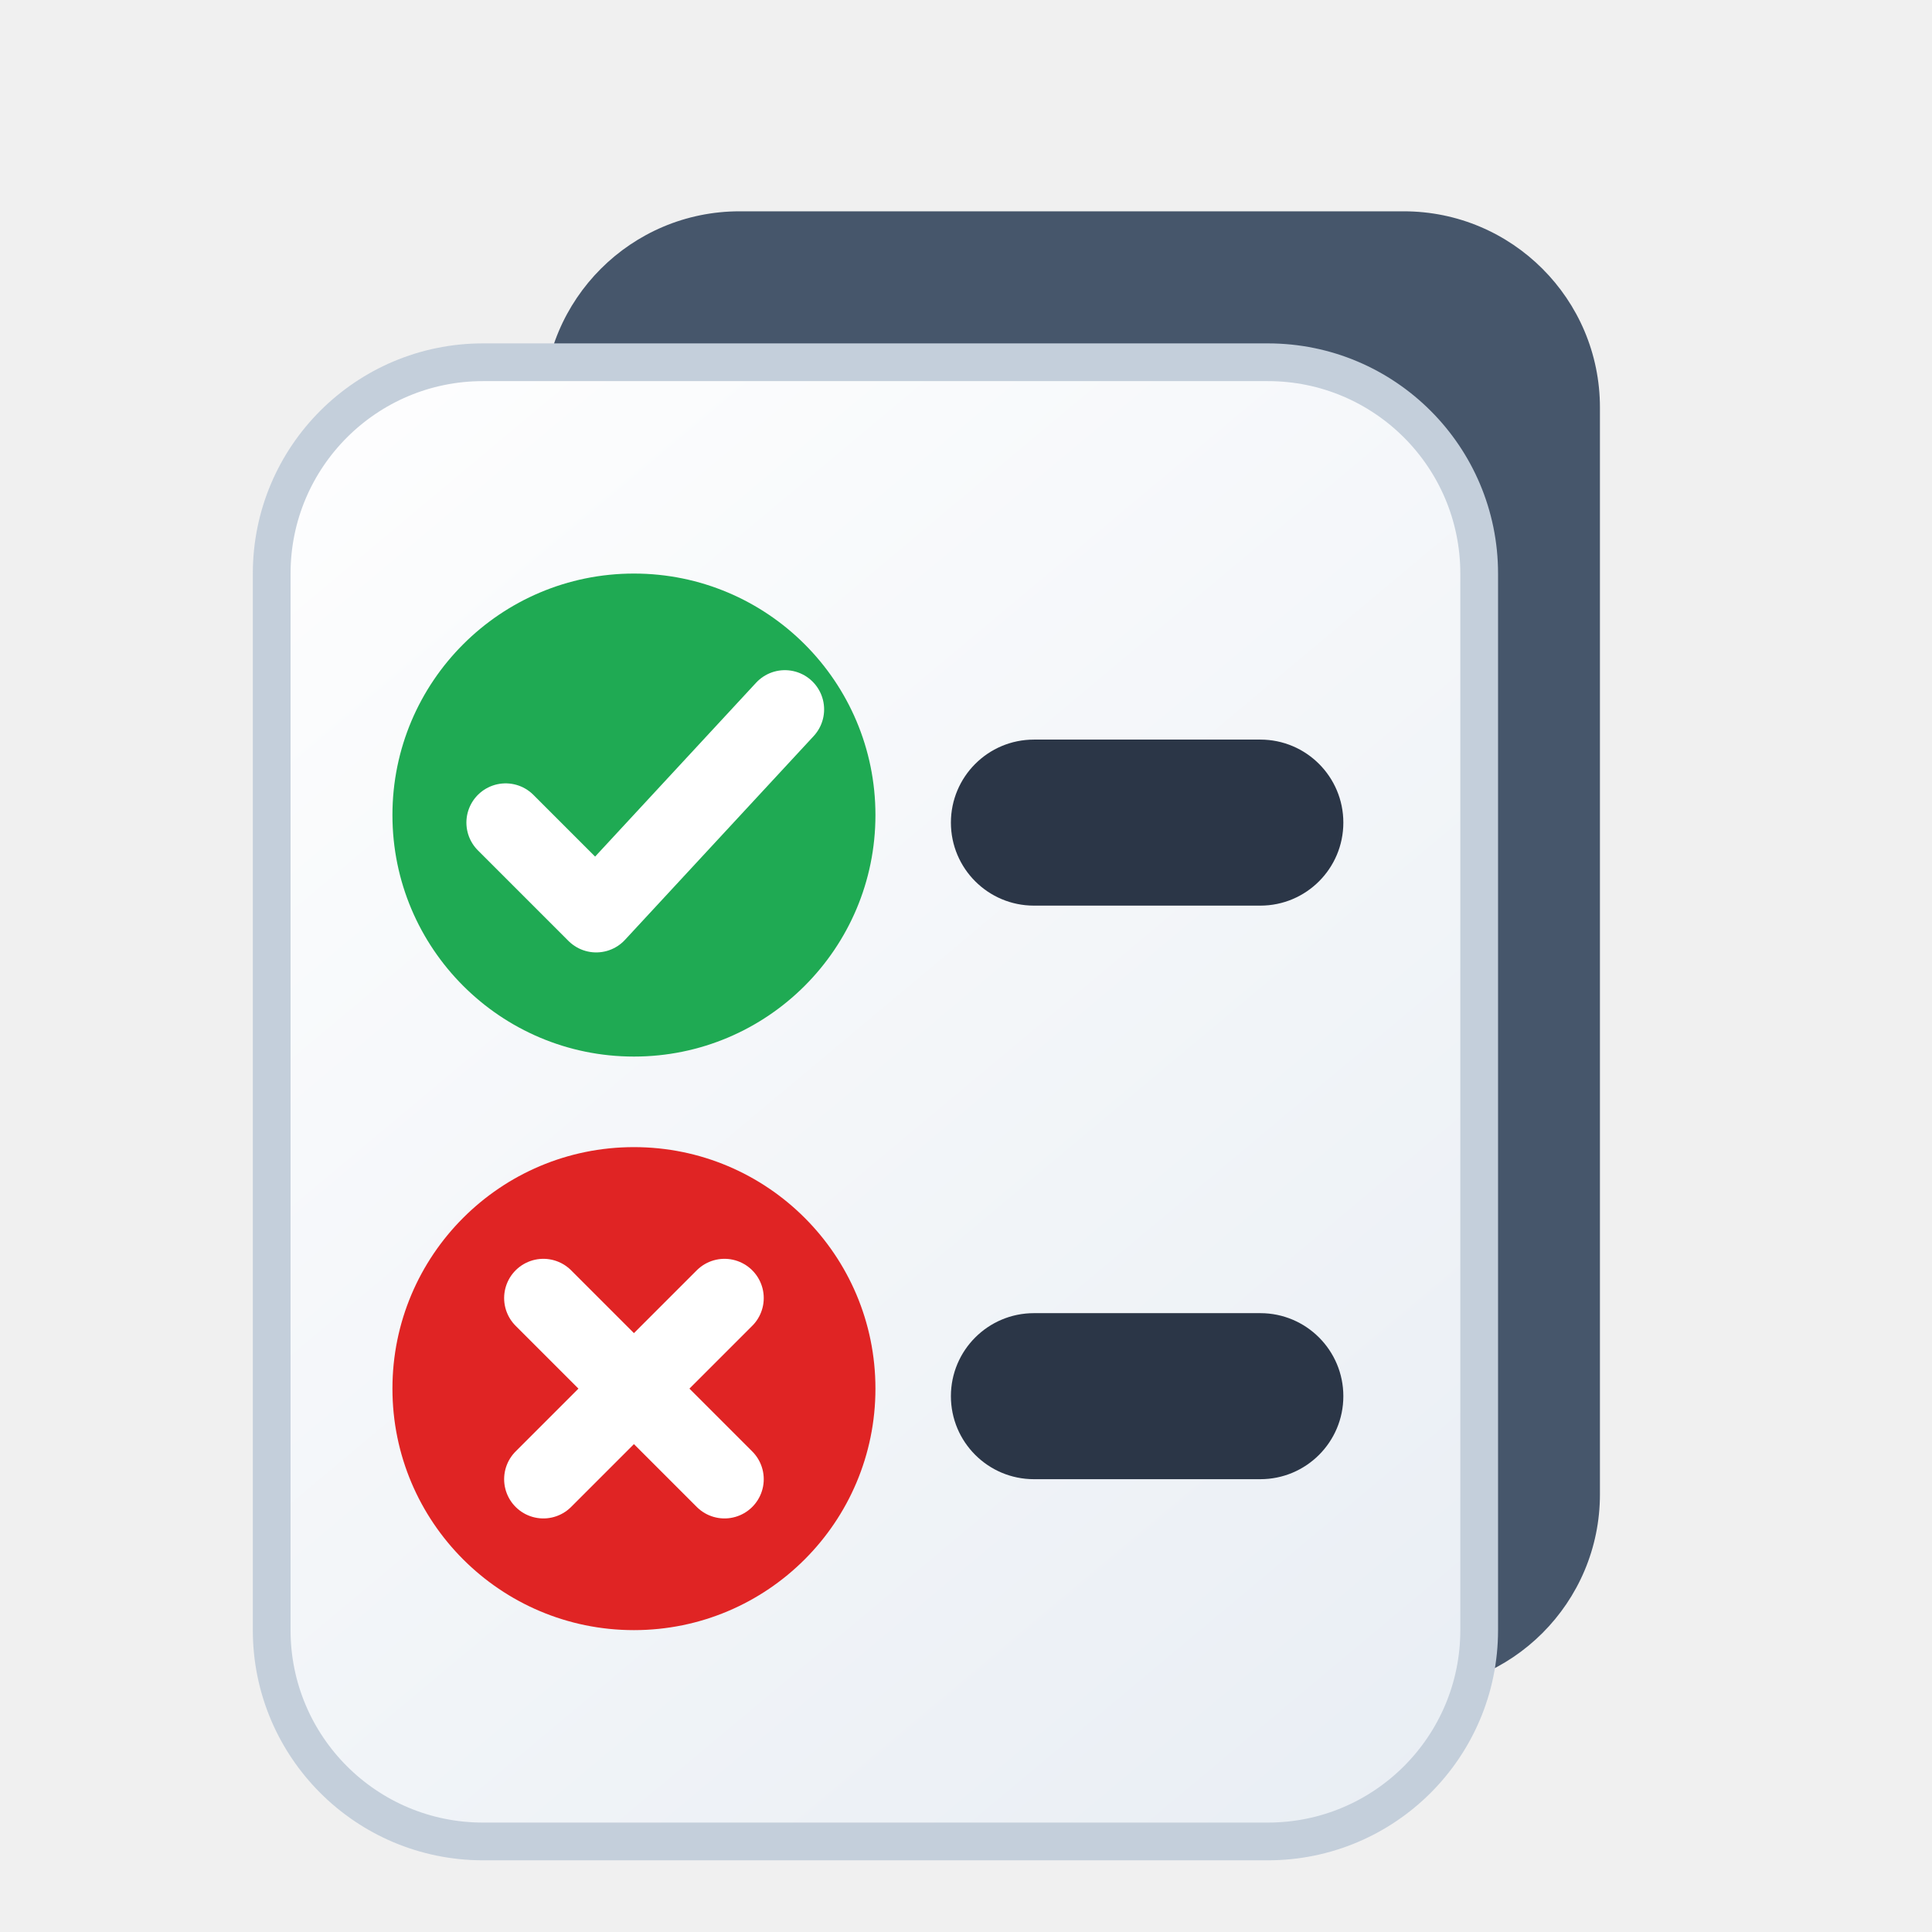
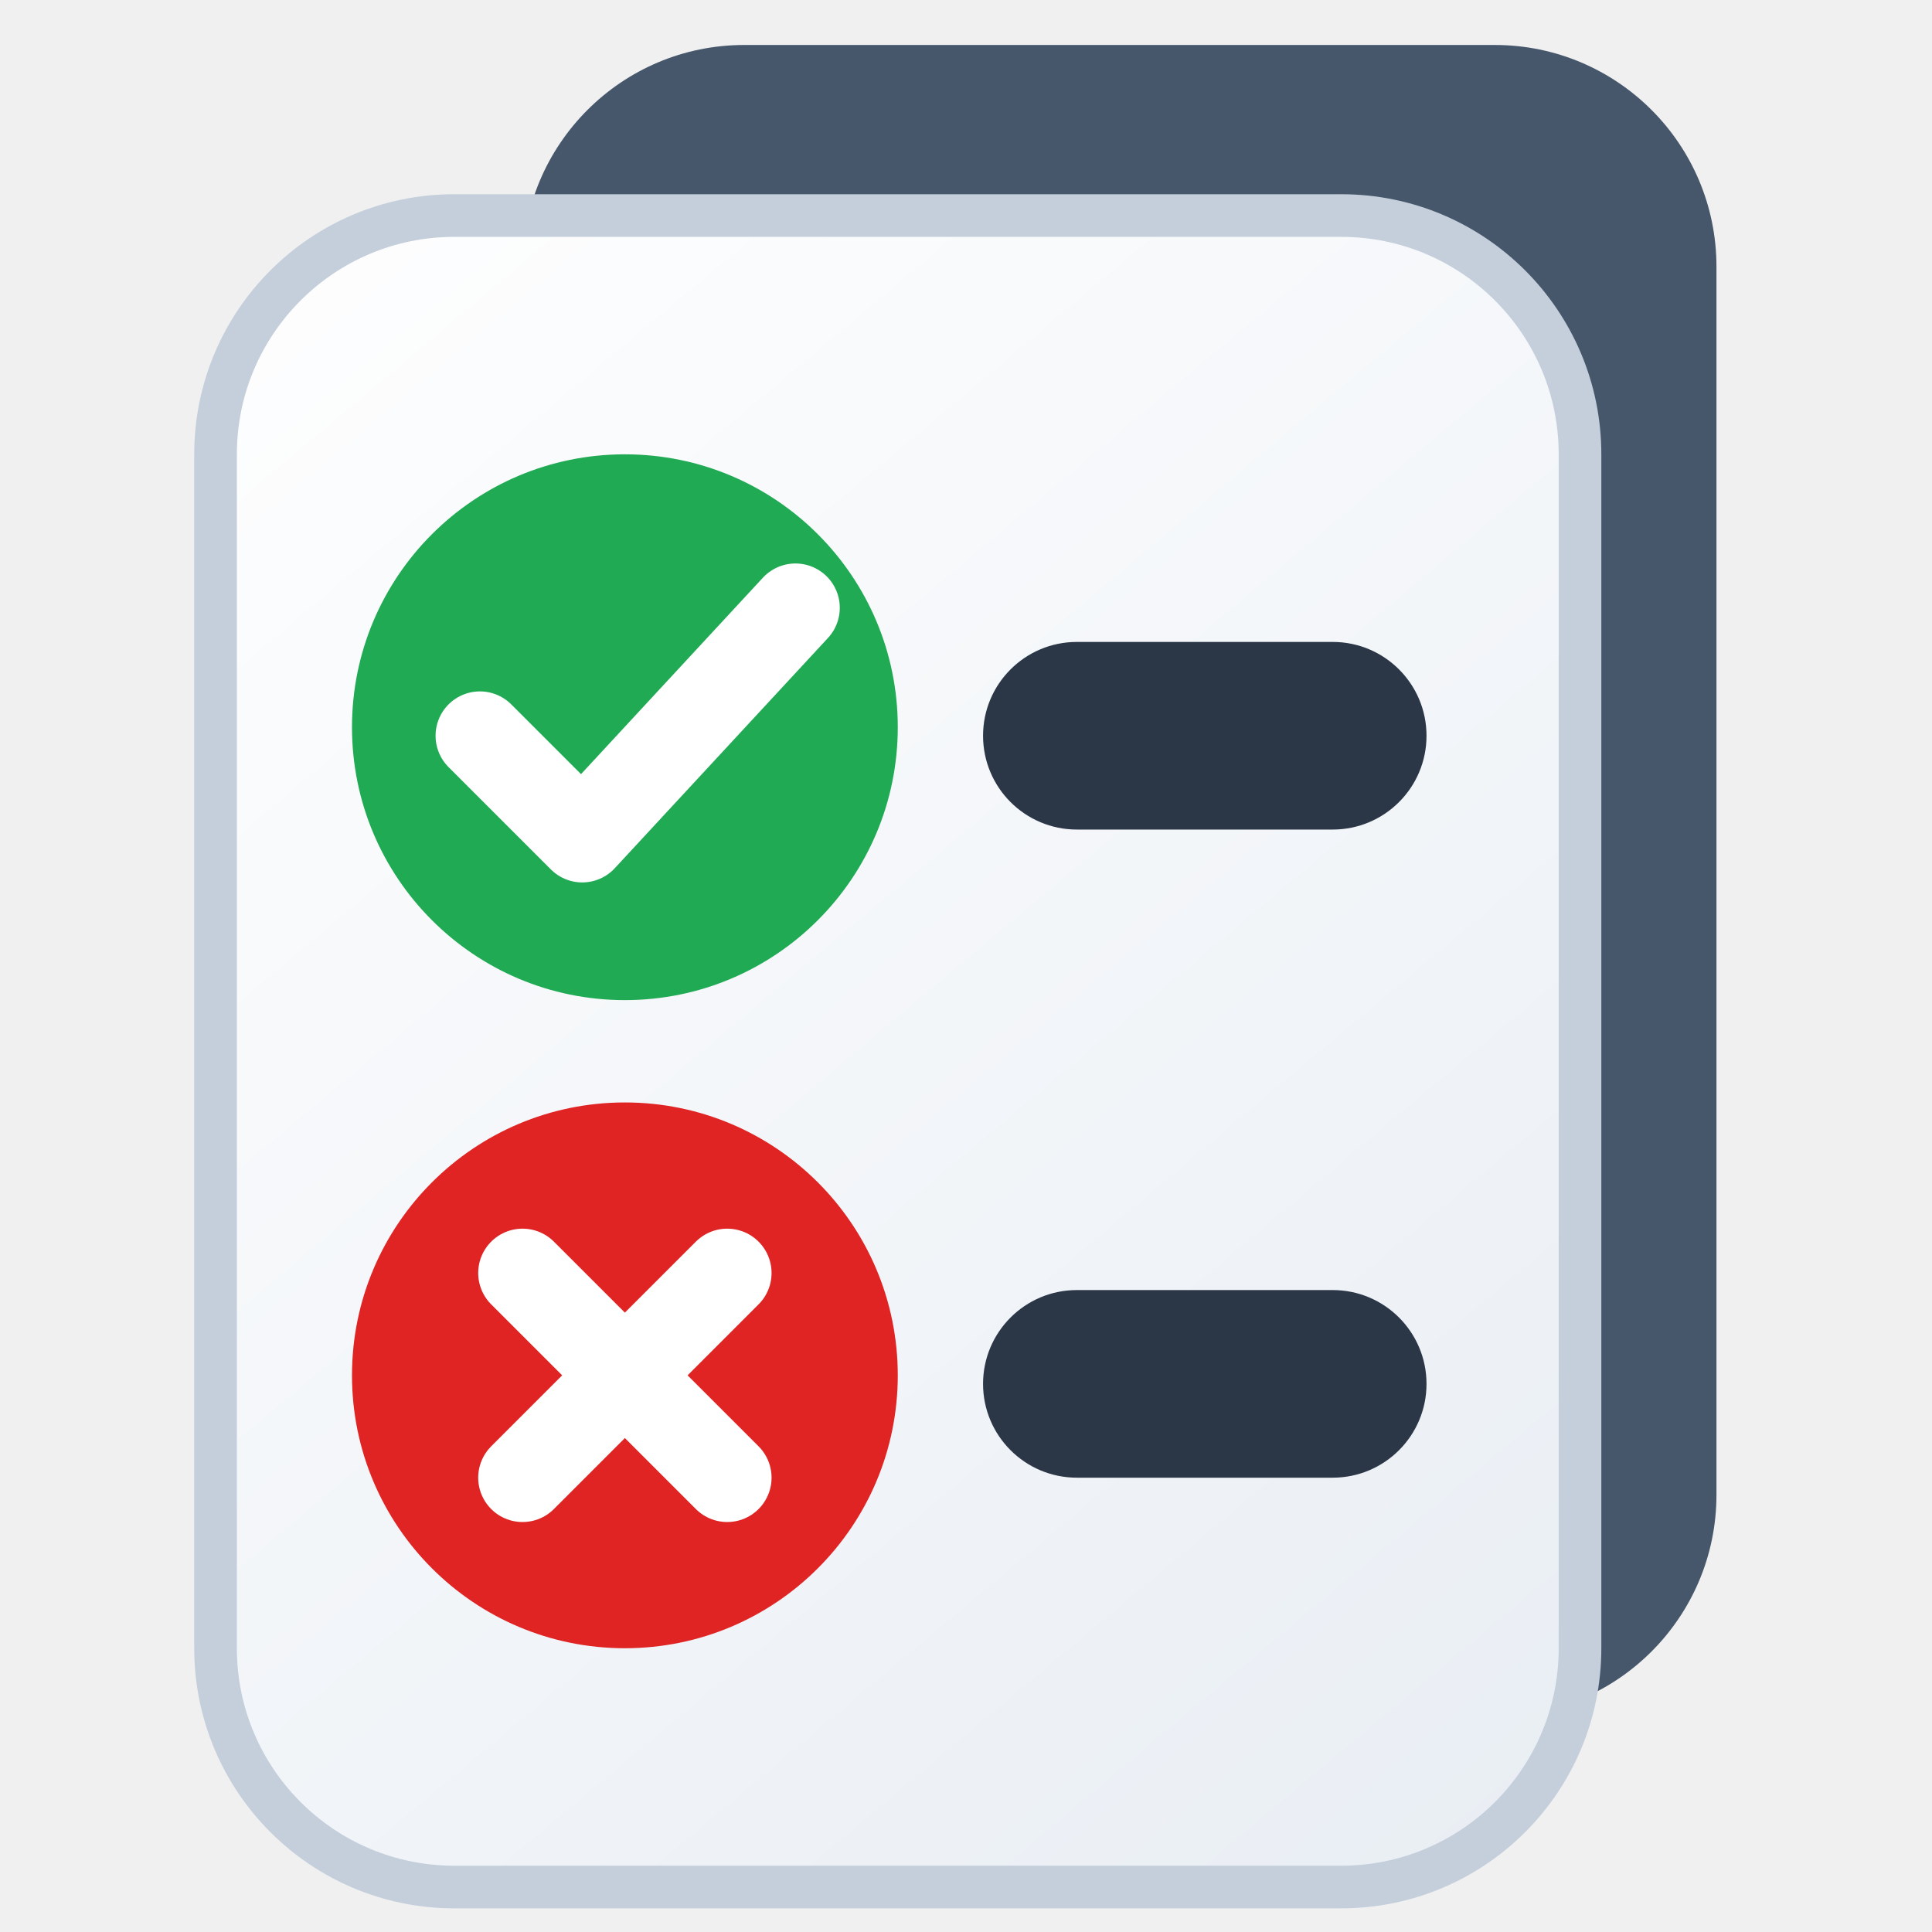
<svg xmlns="http://www.w3.org/2000/svg" viewBox="0 0 128 128" role="img" aria-labelledby="t d">
  <defs>
    <linearGradient id="f2c2" x1="22" y1="14" x2="104" y2="112" gradientUnits="userSpaceOnUse">
      <stop offset="0" stop-color="#ffffff" />
      <stop offset="1" stop-color="#e9eef4" />
    </linearGradient>
  </defs>
-   <rect x="36" y="14" width="70" height="98" rx="13" fill="#46566b" />
-   <rect x="18" y="24" width="80" height="98" rx="14" fill="url(#f2c2)" stroke="#c4cfdb" stroke-width="2.5" />
-   <circle cx="42" cy="54" r="16" fill="#1faa53" />
-   <path d="M33.5 54.5 l6 6 L52 47" fill="none" stroke="#fff" stroke-width="5.2" stroke-linecap="round" stroke-linejoin="round" />
-   <rect x="63" y="49" width="26" height="11" rx="5.5" fill="#2b3647" />
-   <circle cx="42" cy="92" r="16" fill="#e02424" />
-   <path d="M36 86 l12 12 M48 86 l-12 12" fill="none" stroke="#fff" stroke-width="5.2" stroke-linecap="round" />
-   <rect x="63" y="87" width="26" height="11" rx="5.5" fill="#2b3647" />
+   <g transform="translate(64 64) scale(1.13) translate(-62 -68)">
+     <rect x="36" y="14" width="70" height="98" rx="13" fill="#46566b" />
+     <rect x="18" y="24" width="80" height="98" rx="14" fill="url(#f2c2)" stroke="#c4cfdb" stroke-width="2.5" />
+     <circle cx="42" cy="54" r="16" fill="#1faa53" />
+     <path d="M33.5 54.5 l6 6 L52 47" fill="none" stroke="#fff" stroke-width="5.2" stroke-linecap="round" stroke-linejoin="round" />
+     <rect x="63" y="49" width="26" height="11" rx="5.5" fill="#2b3647" />
+     <circle cx="42" cy="92" r="16" fill="#e02424" />
+     <path d="M36 86 l12 12 M48 86 l-12 12" fill="none" stroke="#fff" stroke-width="5.2" stroke-linecap="round" />
+     <rect x="63" y="87" width="26" height="11" rx="5.5" fill="#2b3647" />
+   </g>
</svg>
